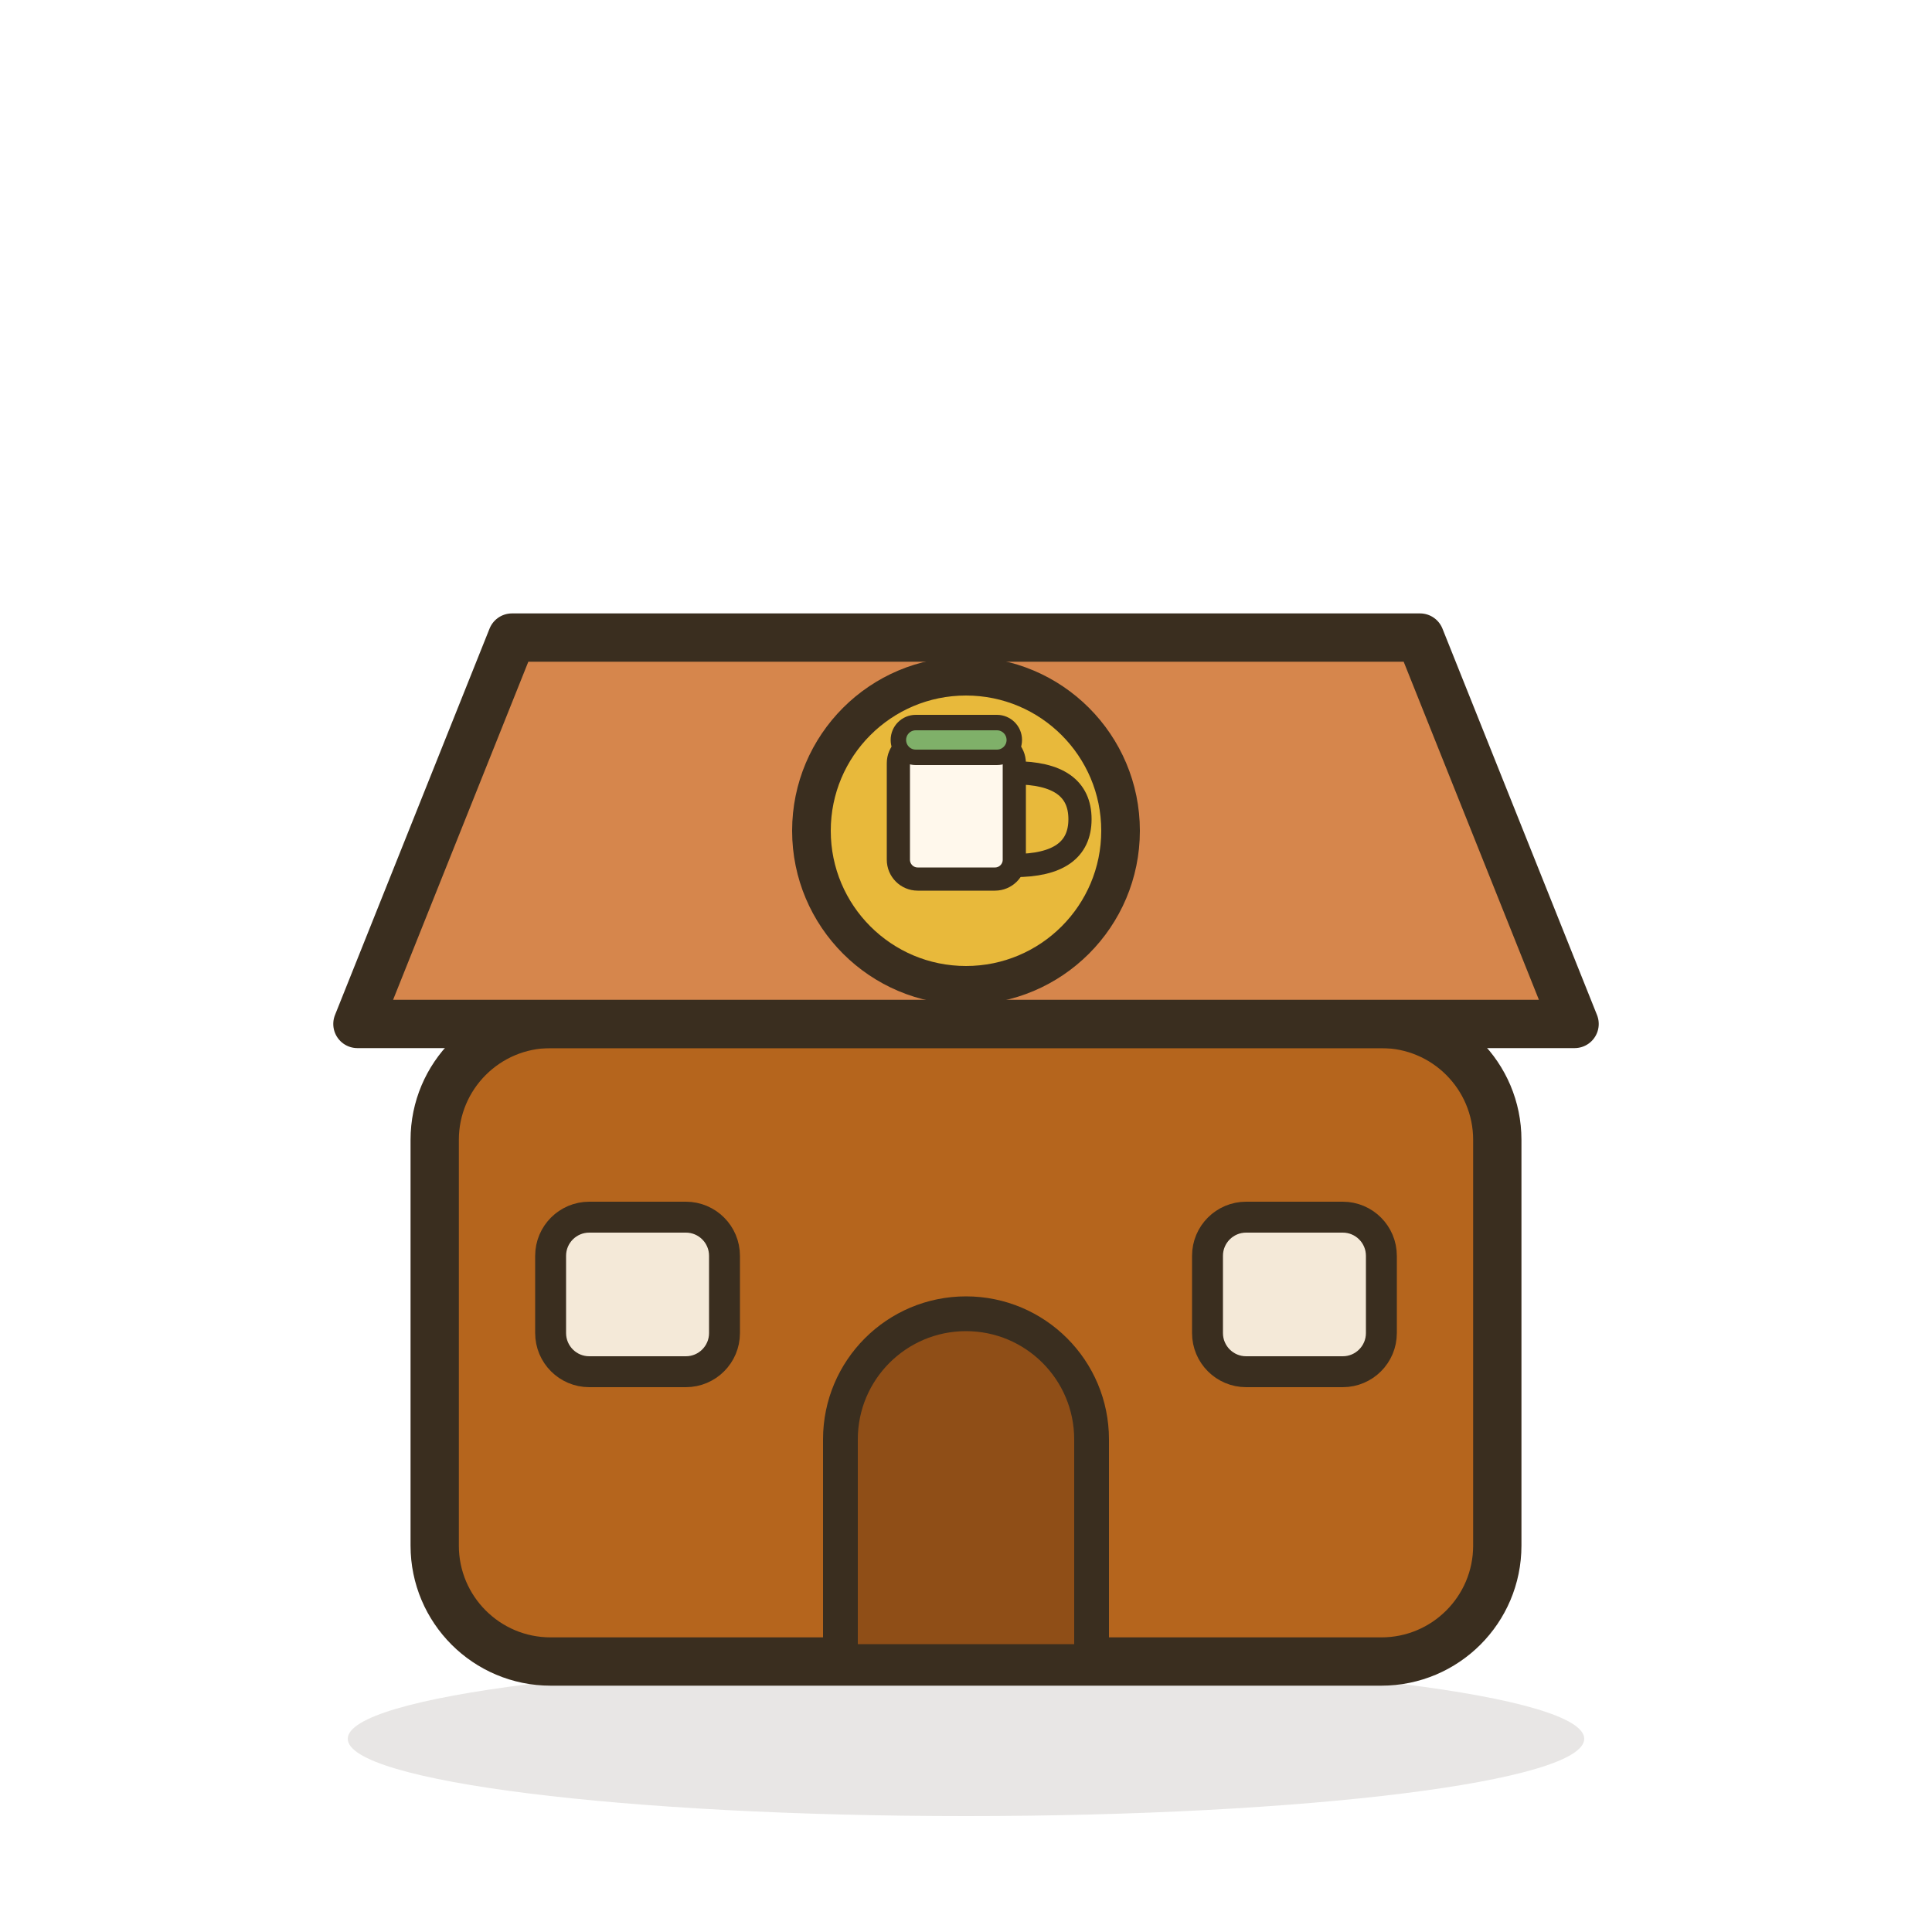
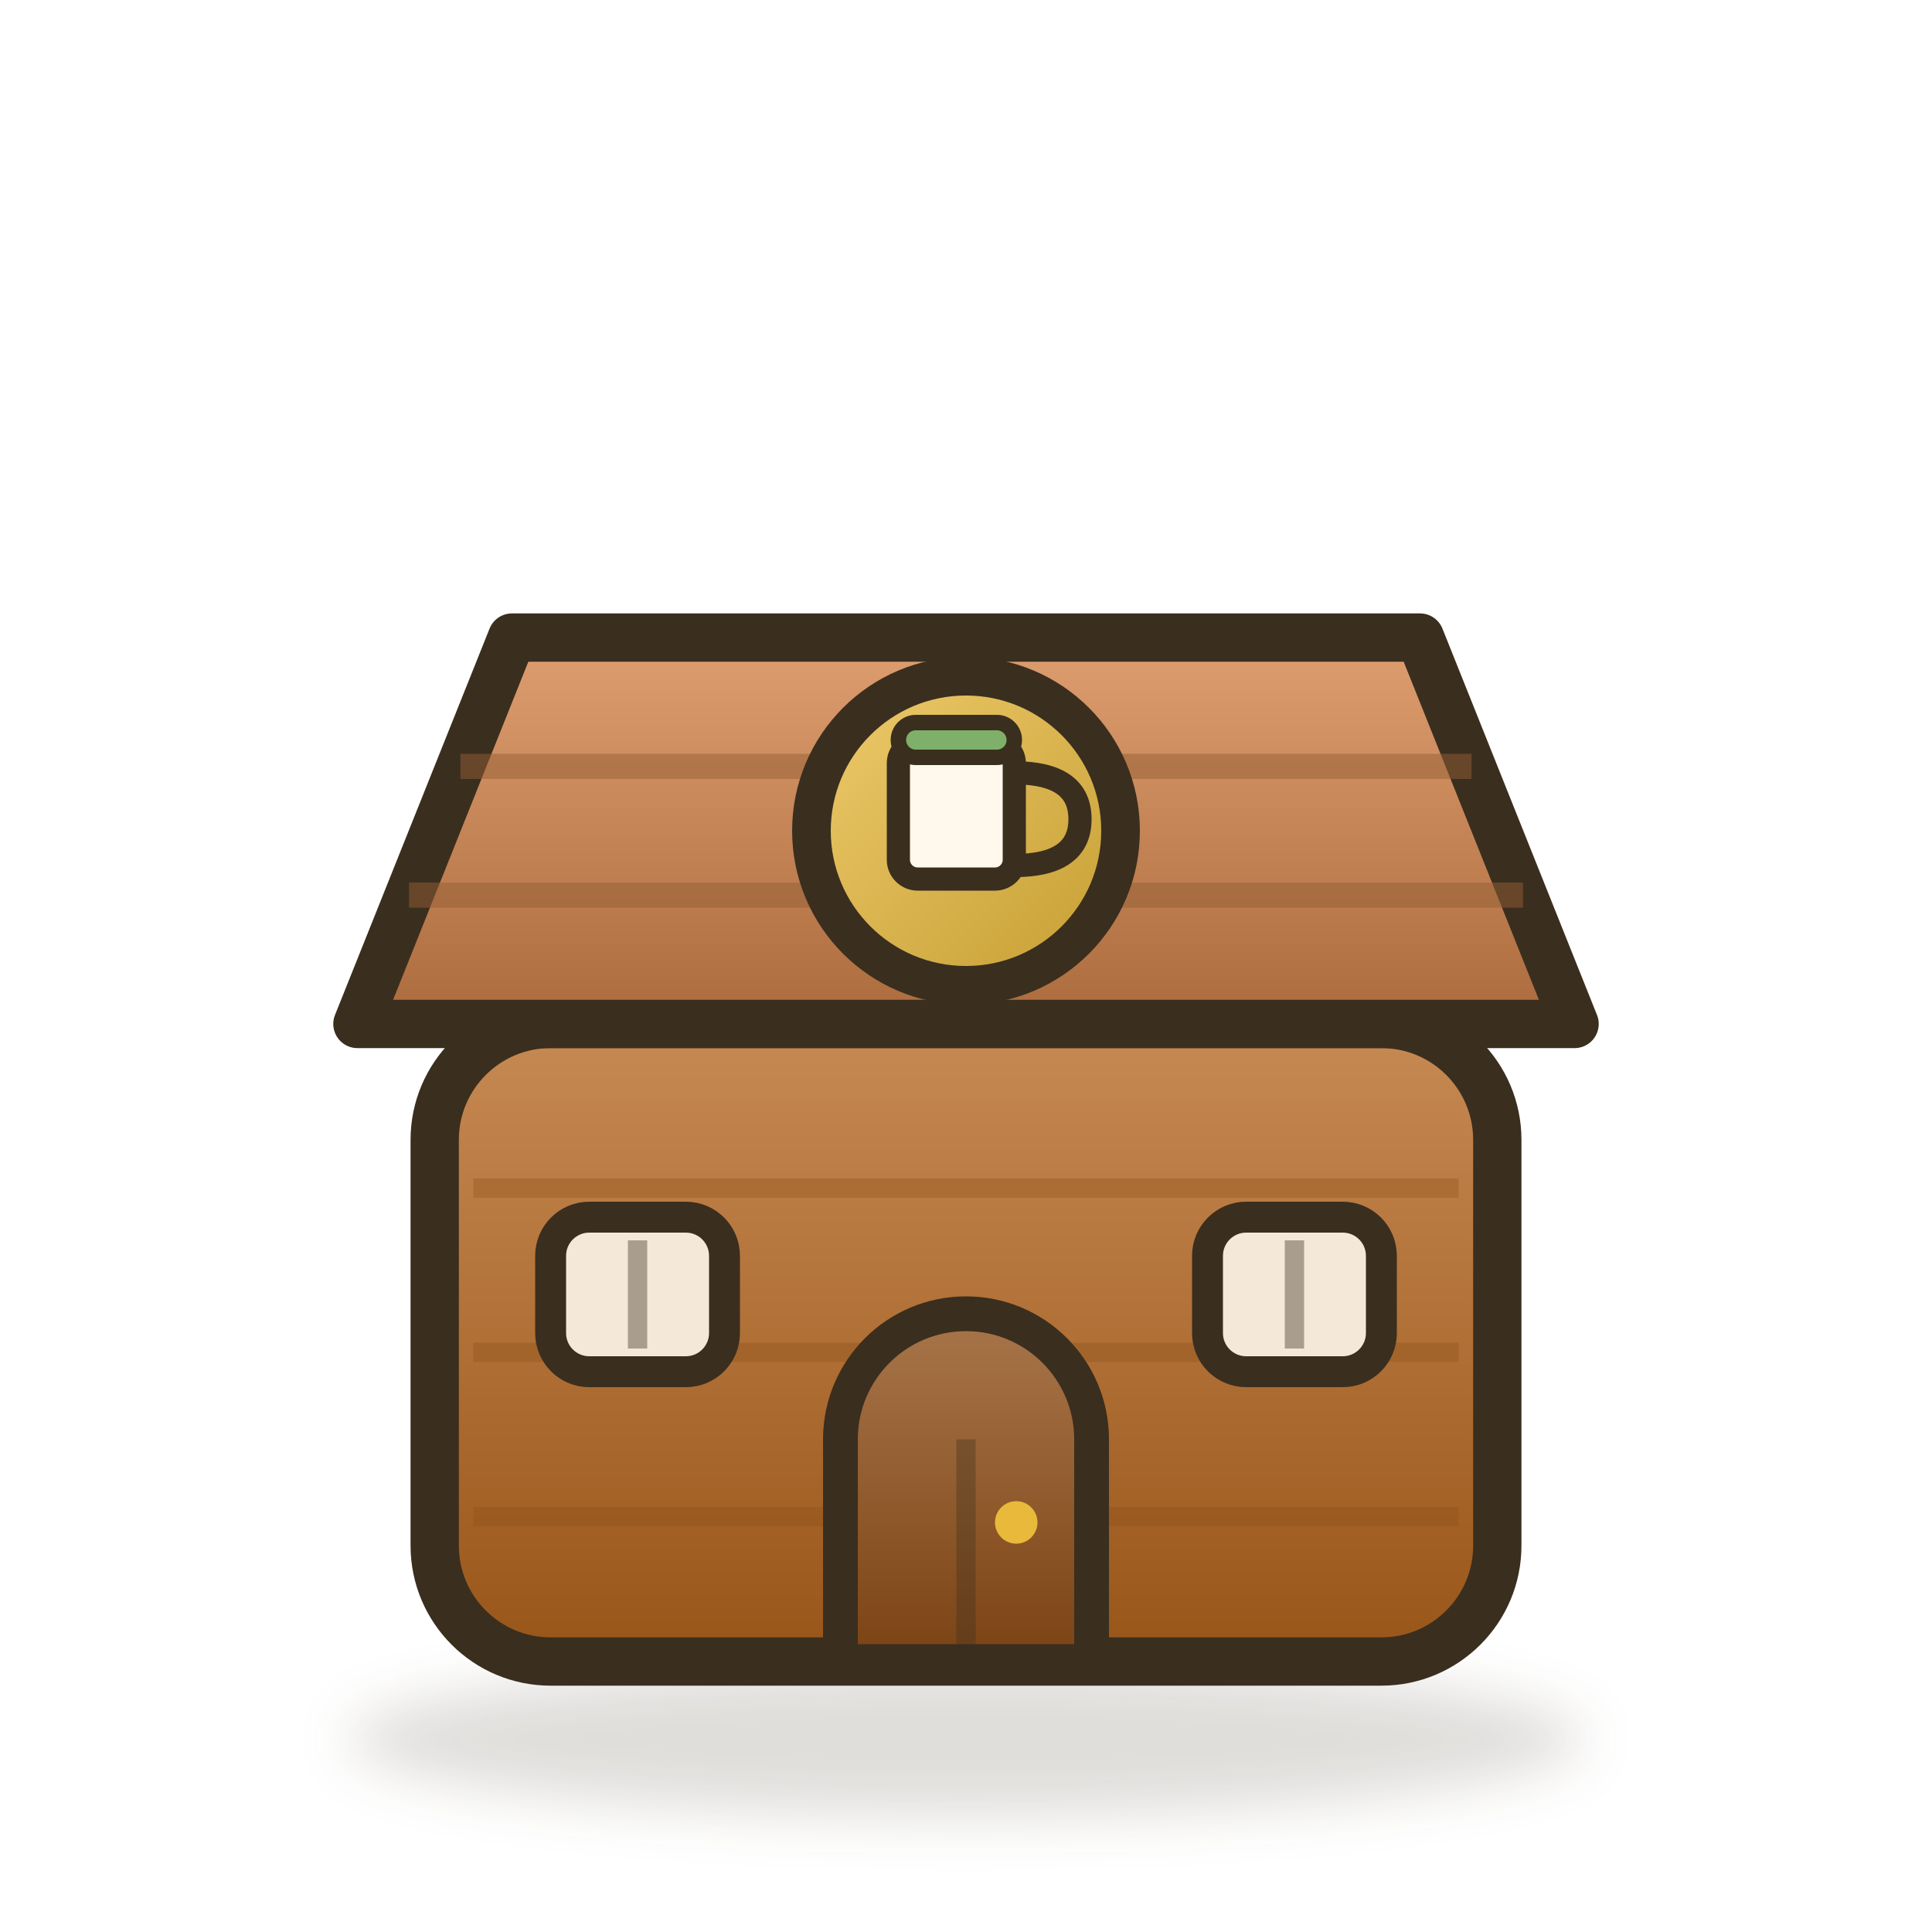
<svg xmlns="http://www.w3.org/2000/svg" viewBox="0 0 100 100" width="100" height="100" preserveAspectRatio="none">
-   <ellipse cx="50" cy="90" rx="32" ry="4" fill="#3A2E1F" opacity="0.12" />
-   <rect x="22.5" y="53" width="55" height="33" rx="6" fill="#B5651D" stroke="#3A2E1F" stroke-width="2.5" stroke-linejoin="round" />
-   <path d="M 18.5 53 L 26.5 33 L 73.5 33 L 81.5 53 Z" fill="#D6864C" stroke="#3A2E1F" stroke-width="2.5" stroke-linejoin="round" />
-   <path d="M 43.5 86 L 43.5 74.5 A 6.5 6.5 0 0 1 56.5 74.5 L 56.5 86 Z" fill="#8F4E17" stroke="#3A2E1F" stroke-width="1.8" />
+   <filter id="bl25" x="-50%" y="-50%" width="200%" height="200%">
+     <feGaussianBlur stdDeviation="1.4" />
+   </filter>
+   <ellipse cx="50" cy="90" rx="32" ry="4" fill="#3A2E1F" opacity="0.16" filter="url(#bl25)" />
+   <linearGradient id="vg26" x1="0" y1="0" x2="0" y2="1">
+     <stop offset="0%" stop-color="#c78a53" />
+     <stop offset="100%" stop-color="#985518" />
+   </linearGradient>
+   <rect x="22.5" y="53" width="55" height="33" rx="6" fill="url(#vg26)" stroke="#3A2E1F" stroke-width="2.5" stroke-linejoin="round" />
+   <line x1="24.5" y1="61.5" x2="75.5" y2="61.5" stroke="#8d4f17" stroke-width="1" opacity="0.35" />
+   <line x1="24.5" y1="70" x2="75.5" y2="70" stroke="#8d4f17" stroke-width="1" opacity="0.35" />
+   <line x1="24.5" y1="78.5" x2="75.5" y2="78.5" stroke="#8d4f17" stroke-width="1" opacity="0.35" />
+   <linearGradient id="vg27" x1="0" y1="0" x2="0" y2="1">
+     <stop offset="0%" stop-color="#de9e70" />
+     <stop offset="100%" stop-color="#ab6b3d" />
+   </linearGradient>
+   <path d="M 18.5 53 L 26.5 33 L 73.5 33 L 81.5 53 Z" fill="url(#vg27)" stroke="#3A2E1F" stroke-width="2.5" stroke-linejoin="round" />
+   <line x1="21.167" y1="46.333" x2="78.833" y2="46.333" stroke="#965e35" stroke-width="1.3" opacity="0.5" />
+   <line x1="23.833" y1="39.667" x2="76.167" y2="39.667" stroke="#965e35" stroke-width="1.3" opacity="0.5" />
+   <linearGradient id="vg28" x1="0" y1="0" x2="0" y2="1">
+     <stop offset="0%" stop-color="#a8754a" />
+     <stop offset="100%" stop-color="#7b4314" />
+   </linearGradient>
+   <path d="M 43.5 86 L 43.5 74.5 A 6.5 6.5 0 0 1 56.5 74.5 L 56.5 86 Z" fill="url(#vg28)" stroke="#3A2E1F" stroke-width="1.8" />
+   <line x1="50" y1="74.5" x2="50" y2="86" stroke="#3A2E1F" stroke-width="1" opacity="0.35" />
+   <circle cx="52.6" cy="78.8" r="1.1" fill="#E8B93B" />
  <rect x="28.5" y="63" width="9" height="8" rx="2" fill="#F4E9D8" stroke="#3A2E1F" stroke-width="1.6" />
+   <line x1="33" y1="64.2" x2="33" y2="69.8" stroke="#3A2E1F" stroke-width="1" opacity="0.4" />
  <rect x="62.5" y="63" width="9" height="8" rx="2" fill="#F4E9D8" stroke="#3A2E1F" stroke-width="1.6" />
-   <circle cx="50" cy="43" r="8" fill="#E8B93B" stroke="#3A2E1F" stroke-width="2" />
+   <line x1="67" y1="64.2" x2="67" y2="69.8" stroke="#3A2E1F" stroke-width="1" opacity="0.4" />
+   <linearGradient id="dg29" x1="0" y1="0" x2="1" y2="1">
+     <stop offset="0%" stop-color="#eecb6c" />
+     <stop offset="100%" stop-color="#c59d32" />
+   </linearGradient>
+   <circle cx="50" cy="43" r="8" fill="url(#dg29)" stroke="#3A2E1F" stroke-width="2" />
  <rect x="46.5" y="38.5" width="6" height="7" rx="1" fill="#FFF8EC" stroke="#3A2E1F" stroke-width="1.2" />
  <path d="M 52.5 40 q 3.4 0 3.4 2.4 q 0 2.4 -3.4 2.4" fill="none" stroke="#3A2E1F" stroke-width="1.2" />
  <rect x="46.5" y="37.4" width="6" height="1.8" rx="0.9" fill="#7FB069" stroke="#3A2E1F" stroke-width="0.8" />
</svg>
